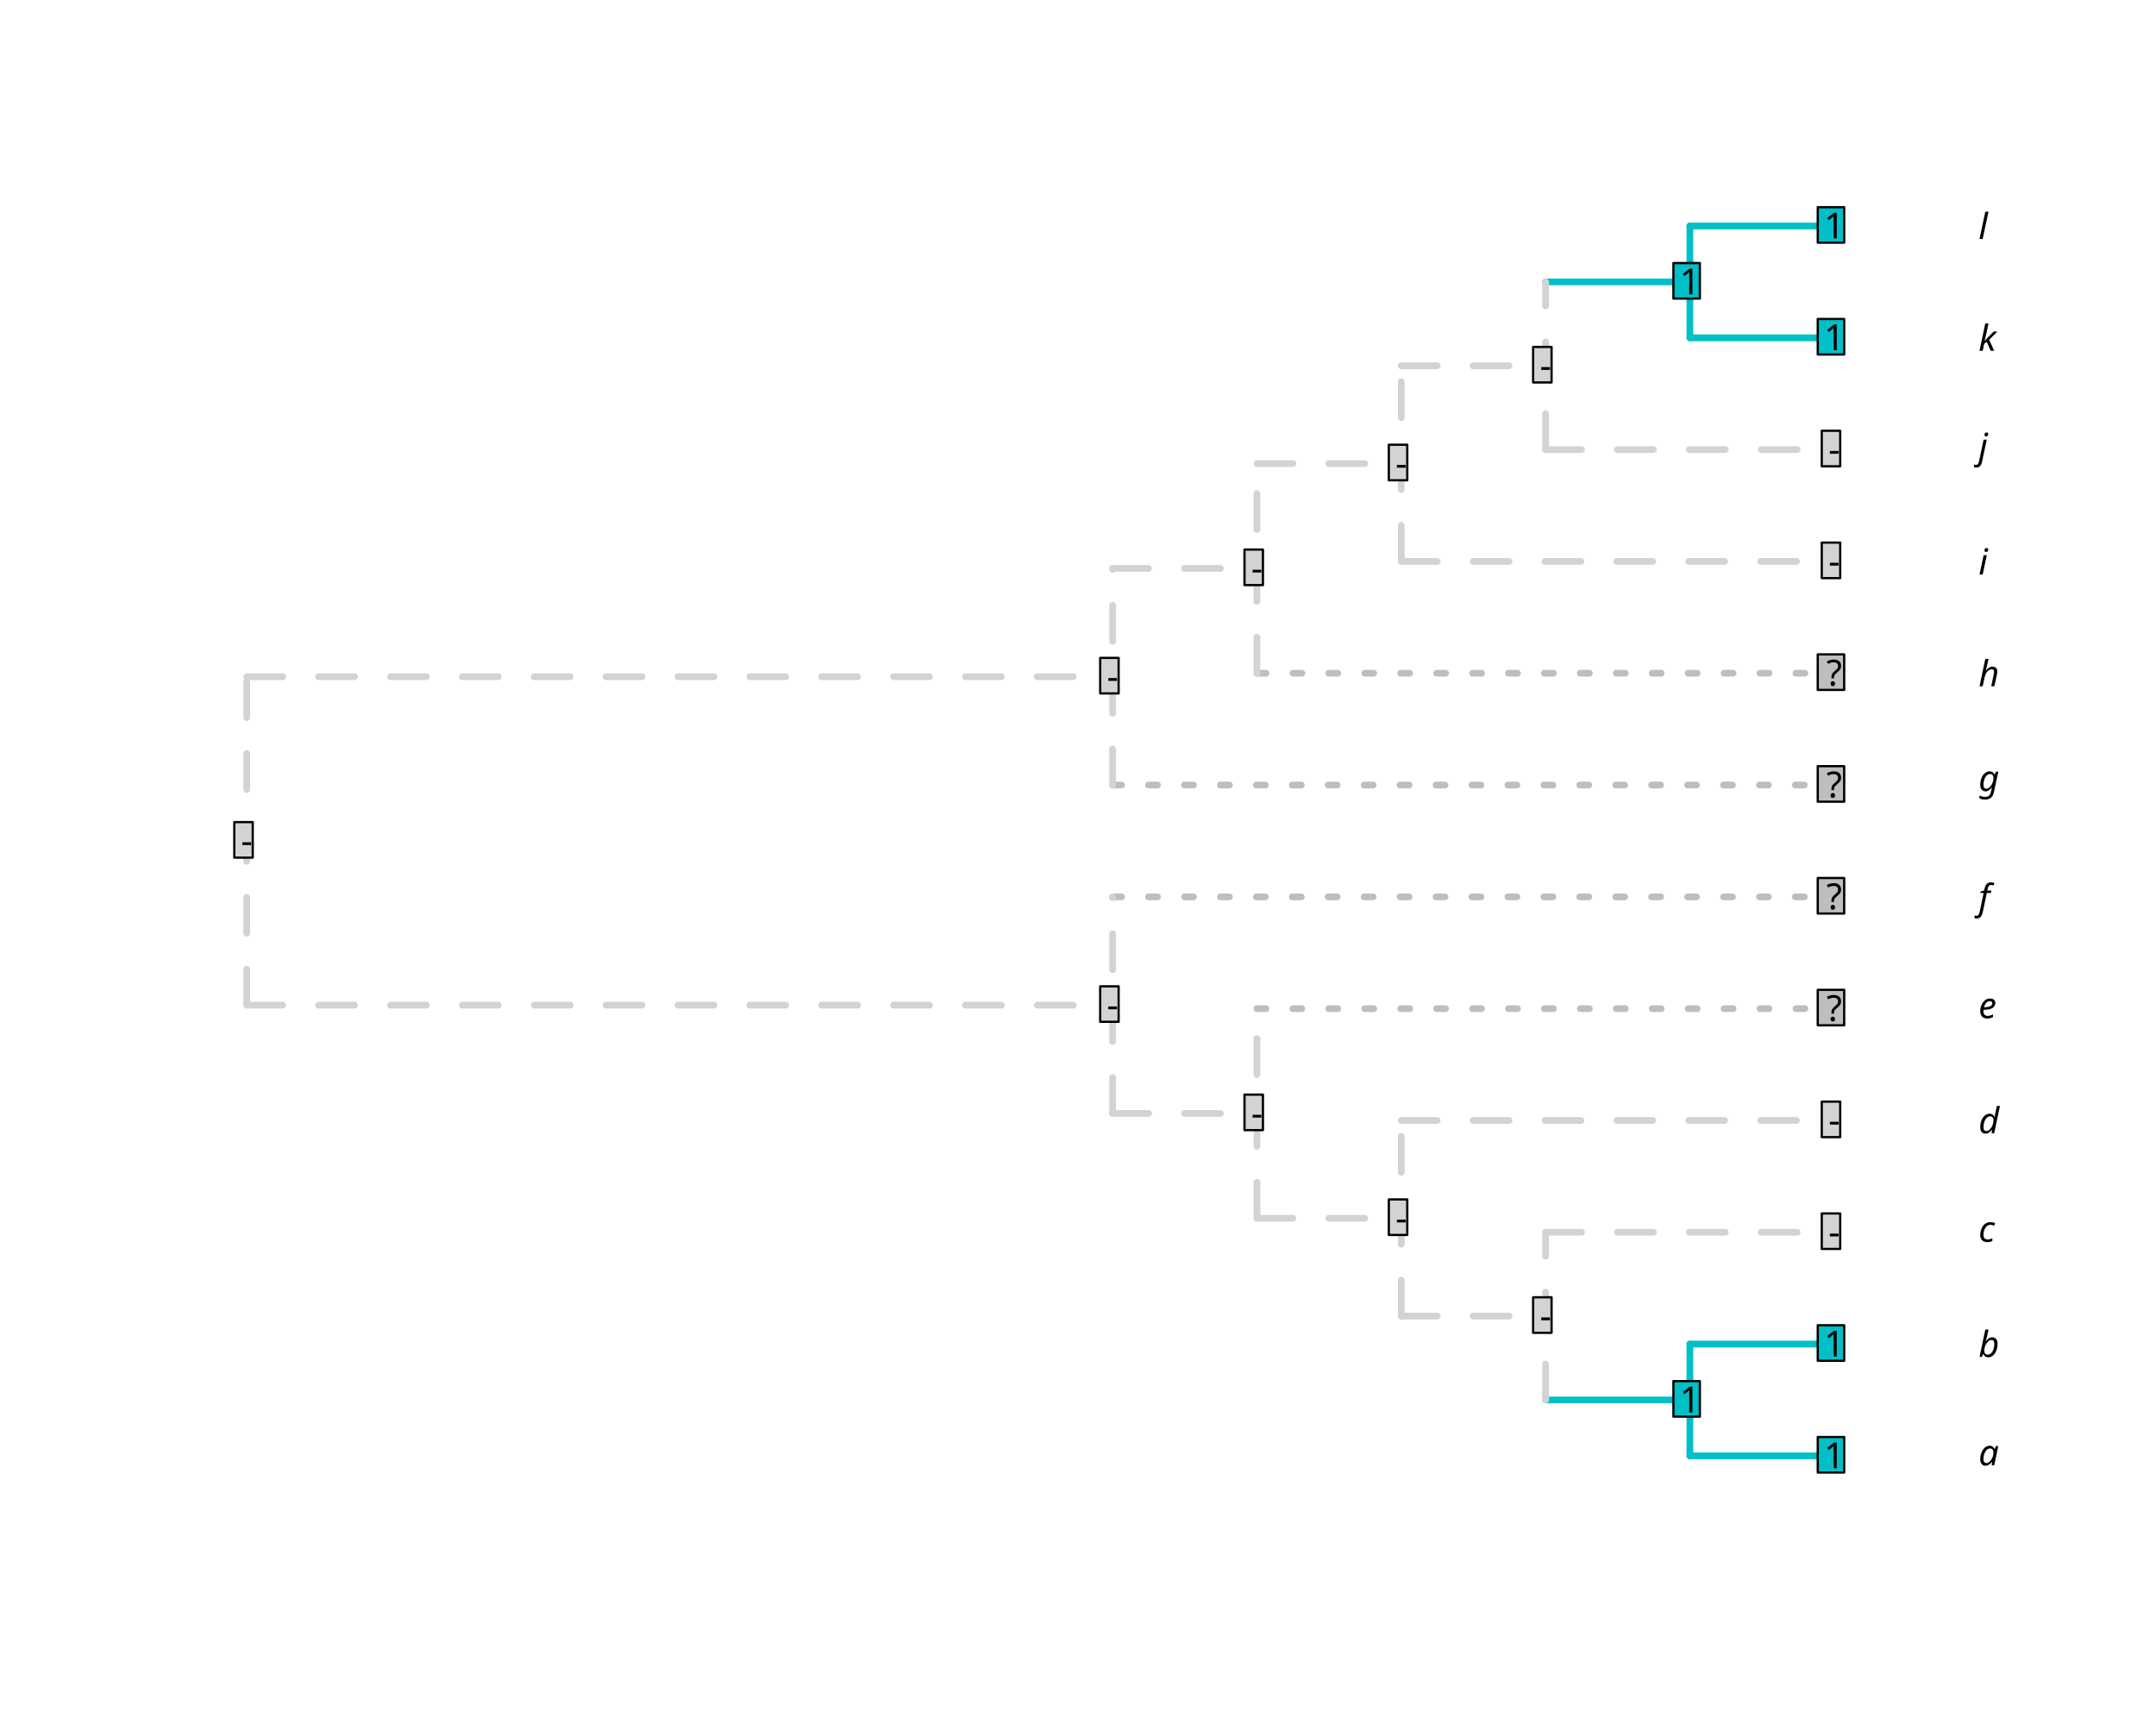
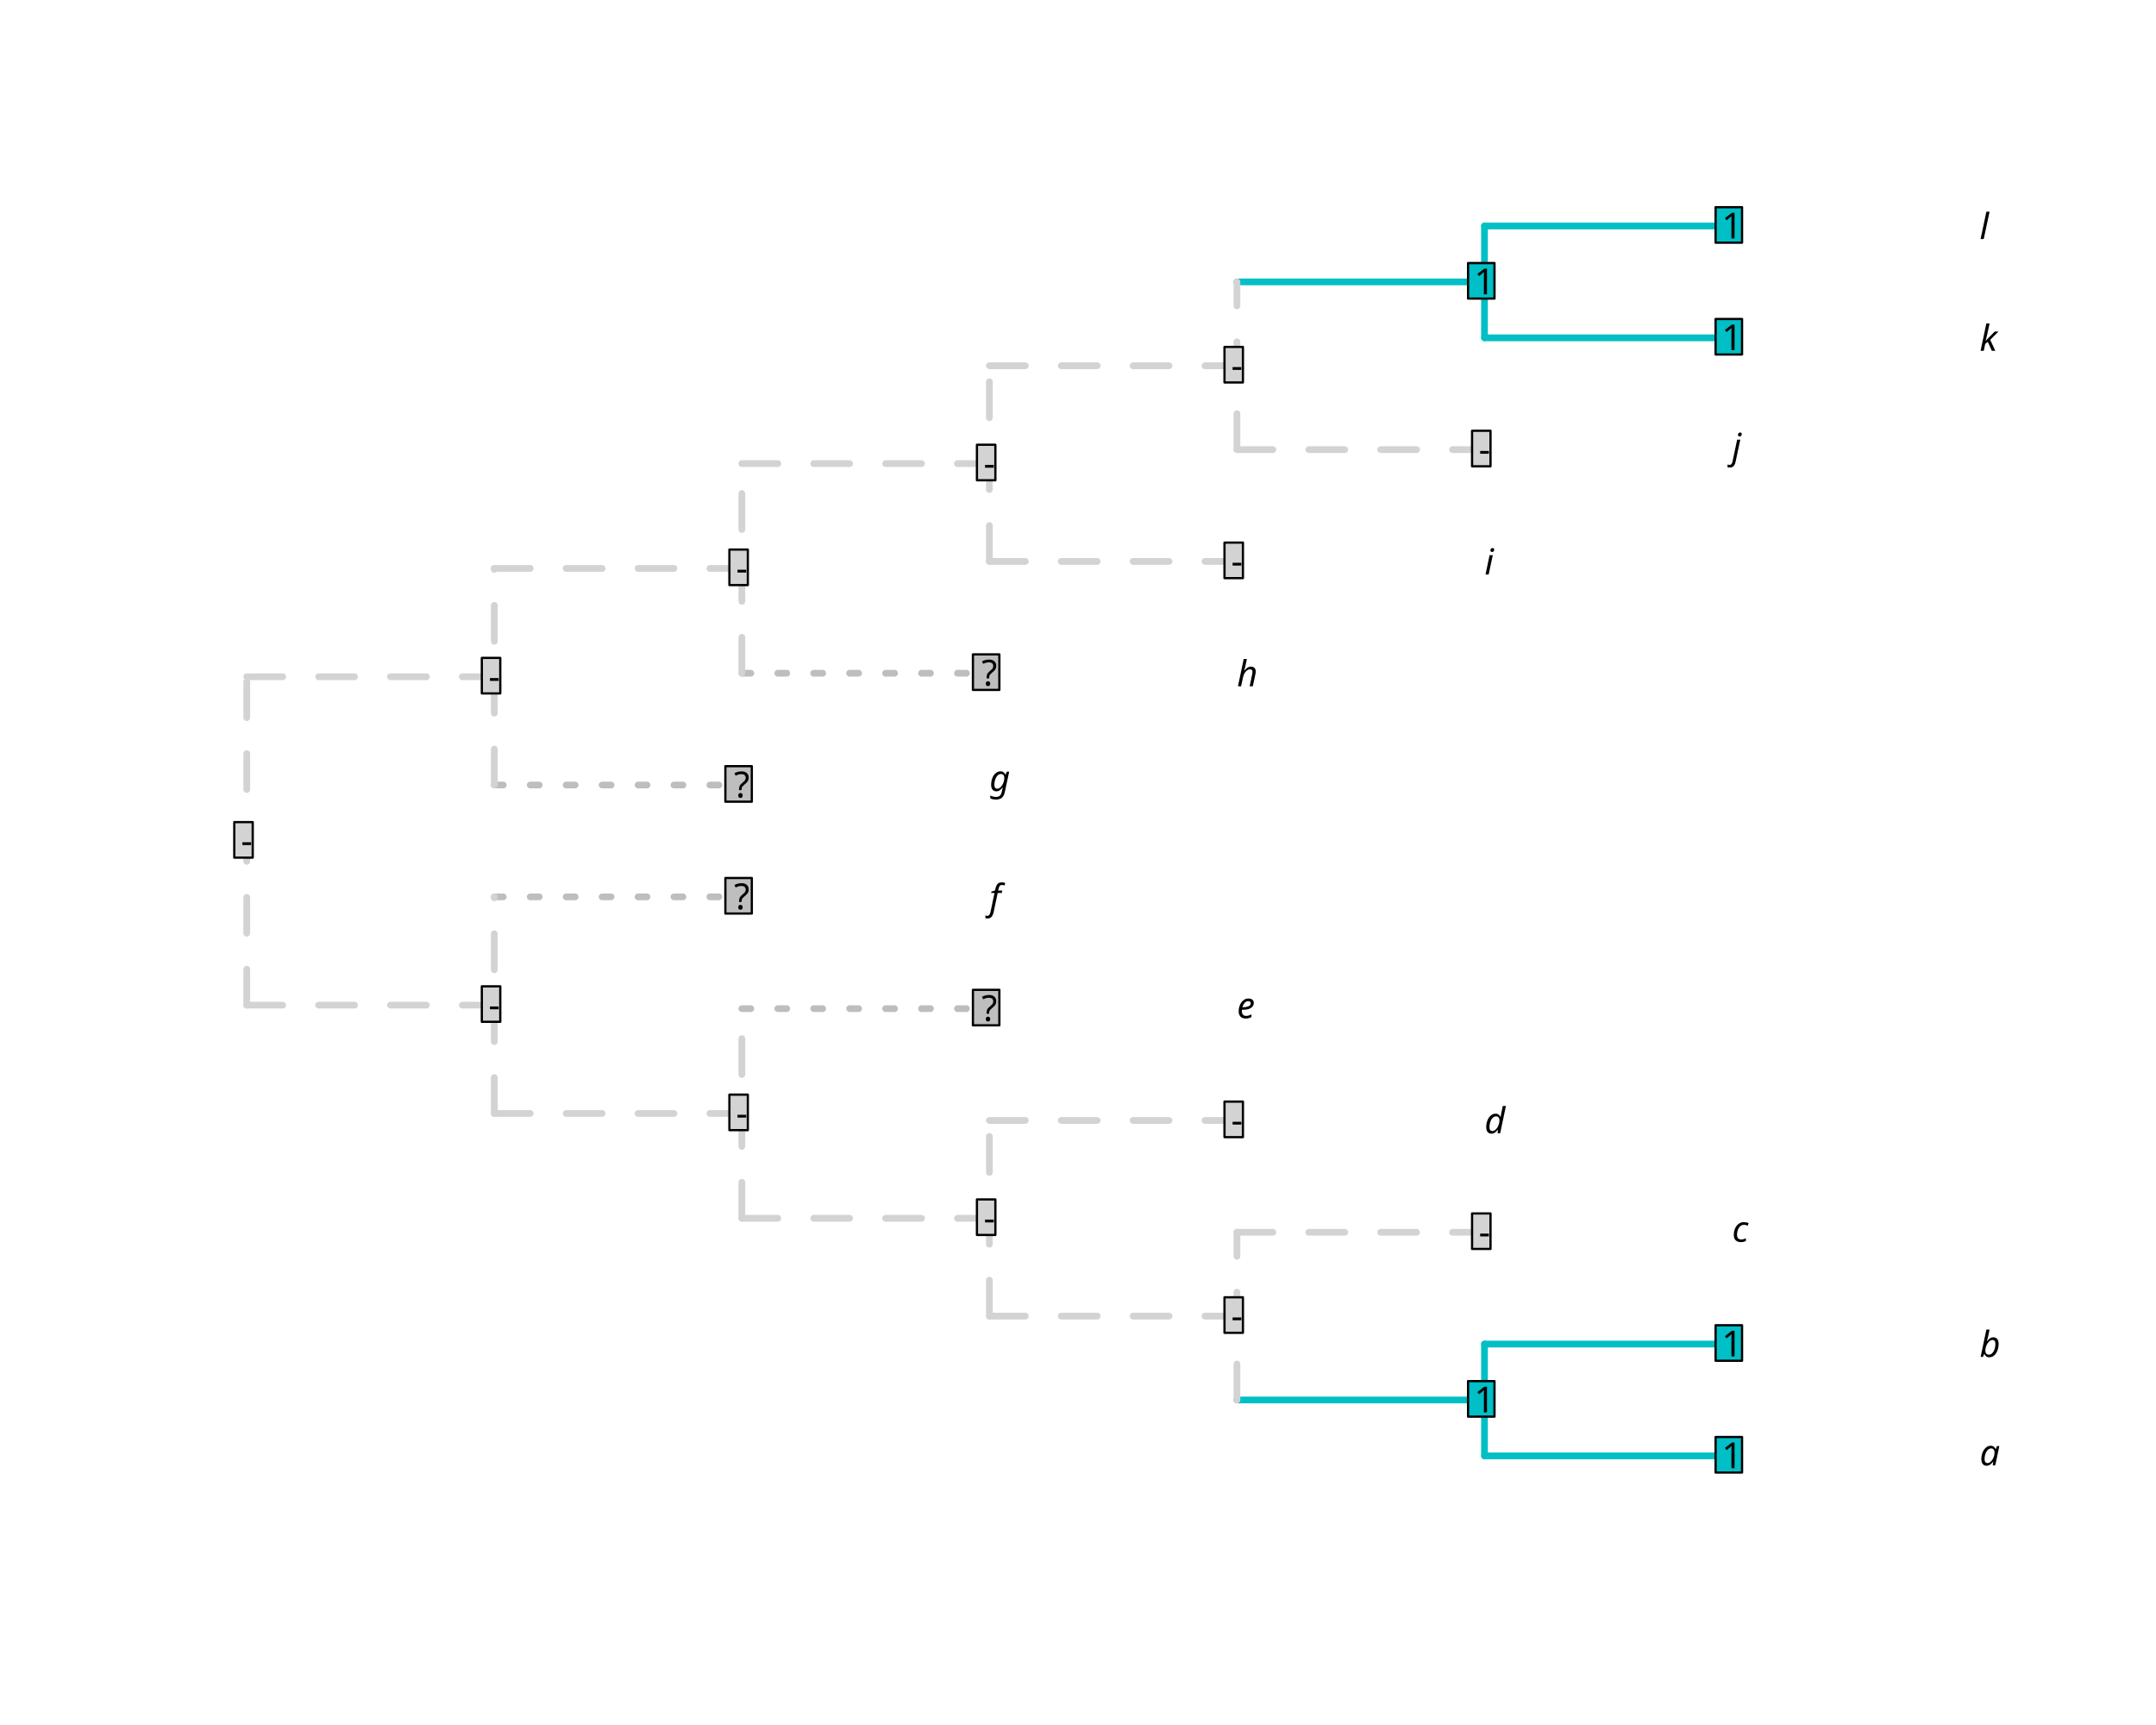
<svg xmlns="http://www.w3.org/2000/svg" class="svglite" data-engine-version="2.0" width="720.00pt" height="576.00pt" viewBox="0 0 720.00 576.00">
  <defs>
    <style type="text/css">
    .svglite line, .svglite polyline, .svglite polygon, .svglite path, .svglite rect, .svglite circle {
      fill: none;
      stroke: #000000;
      stroke-linecap: round;
      stroke-linejoin: round;
      stroke-miterlimit: 10.00;
    }
  </style>
  </defs>
  <rect width="100%" height="100%" style="stroke: none; fill: #FFFFFF;" />
  <defs>
    <clipPath id="cpMC4wMHw3MjAuMDB8MC4wMHw1NzYuMDA=">
      <rect x="0.00" y="0.00" width="720.00" height="576.00" />
    </clipPath>
  </defs>
  <g clip-path="url(#cpMC4wMHw3MjAuMDB8MC4wMHw1NzYuMDA=)">
</g>
  <defs>
    <clipPath id="cpNTkuMDR8Njg5Ljc2fDU5LjA0fDUwMi41Ng==">
      <rect x="59.04" y="59.04" width="630.72" height="443.52" />
    </clipPath>
  </defs>
  <g clip-path="url(#cpNTkuMDR8Njg5Ljc2fDU5LjA0fDUwMi41Ng==)">
-     <line x1="82.40" y1="335.63" x2="371.56" y2="335.63" style="stroke-width: 2.25; stroke: #D3D3D3; stroke-dasharray: 12.00,12.00;" />
-     <line x1="371.56" y1="371.80" x2="419.76" y2="371.80" style="stroke-width: 2.25; stroke: #D3D3D3; stroke-dasharray: 12.00,12.00;" />
-     <line x1="419.76" y1="406.80" x2="467.95" y2="406.80" style="stroke-width: 2.25; stroke: #D3D3D3; stroke-dasharray: 12.00,12.00;" />
-     <line x1="467.95" y1="439.47" x2="516.15" y2="439.47" style="stroke-width: 2.25; stroke: #D3D3D3; stroke-dasharray: 12.00,12.00;" />
-     <line x1="516.15" y1="467.47" x2="564.34" y2="467.47" style="stroke-width: 2.25; stroke: #00BFC6;" />
-     <line x1="564.34" y1="486.13" x2="612.54" y2="486.13" style="stroke-width: 2.25; stroke: #00BFC6;" />
-     <line x1="564.34" y1="448.80" x2="612.54" y2="448.80" style="stroke-width: 2.25; stroke: #00BFC6;" />
-     <line x1="516.15" y1="411.47" x2="612.54" y2="411.47" style="stroke-width: 2.25; stroke: #D3D3D3; stroke-dasharray: 12.00,12.00;" />
-     <line x1="467.95" y1="374.13" x2="612.54" y2="374.13" style="stroke-width: 2.25; stroke: #D3D3D3; stroke-dasharray: 12.00,12.00;" />
-     <line x1="419.76" y1="336.80" x2="612.54" y2="336.80" style="stroke-width: 2.25; stroke: #BEBEBE; stroke-dasharray: 3.00,9.00;" />
-     <line x1="371.56" y1="299.47" x2="612.54" y2="299.47" style="stroke-width: 2.25; stroke: #BEBEBE; stroke-dasharray: 3.00,9.00;" />
-     <line x1="82.40" y1="225.97" x2="371.56" y2="225.97" style="stroke-width: 2.25; stroke: #D3D3D3; stroke-dasharray: 12.00,12.00;" />
-     <line x1="371.56" y1="262.13" x2="612.54" y2="262.13" style="stroke-width: 2.25; stroke: #BEBEBE; stroke-dasharray: 3.00,9.00;" />
-     <line x1="371.56" y1="189.80" x2="419.76" y2="189.80" style="stroke-width: 2.25; stroke: #D3D3D3; stroke-dasharray: 12.00,12.00;" />
-     <line x1="419.76" y1="224.80" x2="612.54" y2="224.80" style="stroke-width: 2.25; stroke: #BEBEBE; stroke-dasharray: 3.00,9.00;" />
-     <line x1="419.76" y1="154.80" x2="467.95" y2="154.80" style="stroke-width: 2.25; stroke: #D3D3D3; stroke-dasharray: 12.00,12.00;" />
-     <line x1="467.95" y1="187.47" x2="612.54" y2="187.47" style="stroke-width: 2.25; stroke: #D3D3D3; stroke-dasharray: 12.00,12.00;" />
-     <line x1="467.95" y1="122.13" x2="516.15" y2="122.13" style="stroke-width: 2.25; stroke: #D3D3D3; stroke-dasharray: 12.00,12.00;" />
-     <line x1="516.15" y1="150.13" x2="612.54" y2="150.13" style="stroke-width: 2.25; stroke: #D3D3D3; stroke-dasharray: 12.00,12.00;" />
-     <line x1="516.15" y1="94.13" x2="564.34" y2="94.13" style="stroke-width: 2.25; stroke: #00BFC6;" />
-     <line x1="564.34" y1="112.80" x2="612.54" y2="112.80" style="stroke-width: 2.25; stroke: #00BFC6;" />
-     <line x1="564.34" y1="75.47" x2="612.54" y2="75.47" style="stroke-width: 2.25; stroke: #00BFC6;" />
+     <line x1="82.40" y1="335.63" x2="165.07" y2="335.63" style="stroke-width: 2.25; stroke: #D3D3D3; stroke-dasharray: 12.00,12.00;" />
+     <line x1="165.07" y1="371.80" x2="247.74" y2="371.80" style="stroke-width: 2.25; stroke: #D3D3D3; stroke-dasharray: 12.00,12.00;" />
+     <line x1="247.74" y1="406.80" x2="330.41" y2="406.80" style="stroke-width: 2.25; stroke: #D3D3D3; stroke-dasharray: 12.00,12.00;" />
+     <line x1="330.41" y1="439.47" x2="413.08" y2="439.47" style="stroke-width: 2.25; stroke: #D3D3D3; stroke-dasharray: 12.00,12.00;" />
+     <line x1="413.08" y1="467.47" x2="495.75" y2="467.47" style="stroke-width: 2.25; stroke: #00BFC6;" />
+     <line x1="495.75" y1="486.13" x2="578.42" y2="486.13" style="stroke-width: 2.25; stroke: #00BFC6;" />
+     <line x1="495.75" y1="448.80" x2="578.42" y2="448.80" style="stroke-width: 2.25; stroke: #00BFC6;" />
+     <line x1="413.08" y1="411.47" x2="495.75" y2="411.47" style="stroke-width: 2.25; stroke: #D3D3D3; stroke-dasharray: 12.00,12.00;" />
+     <line x1="330.41" y1="374.13" x2="413.08" y2="374.13" style="stroke-width: 2.25; stroke: #D3D3D3; stroke-dasharray: 12.00,12.00;" />
+     <line x1="247.74" y1="336.80" x2="330.41" y2="336.80" style="stroke-width: 2.25; stroke: #BEBEBE; stroke-dasharray: 3.00,9.00;" />
+     <line x1="165.07" y1="299.47" x2="247.74" y2="299.47" style="stroke-width: 2.25; stroke: #BEBEBE; stroke-dasharray: 3.00,9.00;" />
+     <line x1="82.40" y1="225.97" x2="165.07" y2="225.97" style="stroke-width: 2.25; stroke: #D3D3D3; stroke-dasharray: 12.00,12.00;" />
+     <line x1="165.07" y1="262.13" x2="247.74" y2="262.13" style="stroke-width: 2.25; stroke: #BEBEBE; stroke-dasharray: 3.00,9.00;" />
+     <line x1="165.07" y1="189.80" x2="247.74" y2="189.80" style="stroke-width: 2.25; stroke: #D3D3D3; stroke-dasharray: 12.00,12.00;" />
+     <line x1="247.74" y1="224.80" x2="330.41" y2="224.80" style="stroke-width: 2.25; stroke: #BEBEBE; stroke-dasharray: 3.00,9.00;" />
+     <line x1="247.74" y1="154.80" x2="330.41" y2="154.80" style="stroke-width: 2.25; stroke: #D3D3D3; stroke-dasharray: 12.00,12.00;" />
+     <line x1="330.41" y1="187.47" x2="413.08" y2="187.47" style="stroke-width: 2.25; stroke: #D3D3D3; stroke-dasharray: 12.00,12.00;" />
+     <line x1="330.41" y1="122.13" x2="413.08" y2="122.13" style="stroke-width: 2.25; stroke: #D3D3D3; stroke-dasharray: 12.00,12.00;" />
+     <line x1="413.08" y1="150.13" x2="495.75" y2="150.13" style="stroke-width: 2.25; stroke: #D3D3D3; stroke-dasharray: 12.00,12.00;" />
+     <line x1="413.08" y1="94.13" x2="495.75" y2="94.13" style="stroke-width: 2.25; stroke: #00BFC6;" />
+     <line x1="495.75" y1="112.80" x2="578.42" y2="112.80" style="stroke-width: 2.25; stroke: #00BFC6;" />
+     <line x1="495.75" y1="75.47" x2="578.42" y2="75.47" style="stroke-width: 2.25; stroke: #00BFC6;" />
    <line x1="82.40" y1="335.63" x2="82.40" y2="225.97" style="stroke-width: 2.25; stroke: #D3D3D3; stroke-dasharray: 12.00,12.00;" />
-     <line x1="371.56" y1="371.80" x2="371.56" y2="299.47" style="stroke-width: 2.25; stroke: #D3D3D3; stroke-dasharray: 12.00,12.00;" />
-     <line x1="419.76" y1="406.80" x2="419.76" y2="336.80" style="stroke-width: 2.25; stroke: #D3D3D3; stroke-dasharray: 12.00,12.00;" />
-     <line x1="467.95" y1="439.47" x2="467.95" y2="374.13" style="stroke-width: 2.25; stroke: #D3D3D3; stroke-dasharray: 12.00,12.00;" />
-     <line x1="516.15" y1="467.47" x2="516.15" y2="411.47" style="stroke-width: 2.25; stroke: #D3D3D3; stroke-dasharray: 12.00,12.00;" />
-     <line x1="564.34" y1="486.13" x2="564.34" y2="448.80" style="stroke-width: 2.25; stroke: #00BFC6;" />
-     <line x1="371.56" y1="262.13" x2="371.56" y2="189.80" style="stroke-width: 2.25; stroke: #D3D3D3; stroke-dasharray: 12.00,12.00;" />
-     <line x1="419.76" y1="224.80" x2="419.76" y2="154.80" style="stroke-width: 2.25; stroke: #D3D3D3; stroke-dasharray: 12.00,12.00;" />
-     <line x1="467.95" y1="187.47" x2="467.95" y2="122.13" style="stroke-width: 2.25; stroke: #D3D3D3; stroke-dasharray: 12.00,12.00;" />
-     <line x1="516.15" y1="150.13" x2="516.15" y2="94.13" style="stroke-width: 2.25; stroke: #D3D3D3; stroke-dasharray: 12.00,12.00;" />
-     <line x1="564.34" y1="112.80" x2="564.34" y2="75.47" style="stroke-width: 2.25; stroke: #00BFC6;" />
-     <text x="660.73" y="489.30" style="font-size: 12.00px; font-style: italic; font-family: sans;" textLength="6.67px" lengthAdjust="spacingAndGlyphs">a</text>
-     <text x="660.73" y="453.09" style="font-size: 12.00px; font-style: italic; font-family: sans;" textLength="6.67px" lengthAdjust="spacingAndGlyphs">b</text>
-     <text x="660.73" y="414.64" style="font-size: 12.00px; font-style: italic; font-family: sans;" textLength="6.00px" lengthAdjust="spacingAndGlyphs">c</text>
-     <text x="660.73" y="378.42" style="font-size: 12.00px; font-style: italic; font-family: sans;" textLength="6.67px" lengthAdjust="spacingAndGlyphs">d</text>
-     <text x="660.73" y="339.97" style="font-size: 12.00px; font-style: italic; font-family: sans;" textLength="6.67px" lengthAdjust="spacingAndGlyphs">e</text>
-     <text x="660.73" y="303.81" style="font-size: 12.00px; font-style: italic; font-family: sans;" textLength="3.33px" lengthAdjust="spacingAndGlyphs">f</text>
-     <text x="660.73" y="264.11" style="font-size: 12.00px; font-style: italic; font-family: sans;" textLength="6.67px" lengthAdjust="spacingAndGlyphs">g</text>
-     <text x="660.73" y="229.15" style="font-size: 12.00px; font-style: italic; font-family: sans;" textLength="6.67px" lengthAdjust="spacingAndGlyphs">h</text>
-     <text x="660.73" y="191.82" style="font-size: 12.00px; font-style: italic; font-family: sans;" textLength="2.66px" lengthAdjust="spacingAndGlyphs">i</text>
-     <text x="660.73" y="153.24" style="font-size: 12.00px; font-style: italic; font-family: sans;" textLength="2.66px" lengthAdjust="spacingAndGlyphs">j</text>
-     <text x="660.73" y="117.15" style="font-size: 12.00px; font-style: italic; font-family: sans;" textLength="6.00px" lengthAdjust="spacingAndGlyphs">k</text>
-     <text x="660.73" y="79.82" style="font-size: 12.00px; font-style: italic; font-family: sans;" textLength="2.66px" lengthAdjust="spacingAndGlyphs">l</text>
-     <rect x="607.04" y="479.84" width="8.83" height="11.86" style="stroke-width: 0.75; fill: #00BFC6;" />
-     <rect x="607.04" y="442.51" width="8.83" height="11.86" style="stroke-width: 0.75; fill: #00BFC6;" />
-     <rect x="608.38" y="405.18" width="6.16" height="11.86" style="stroke-width: 0.75; fill: #D3D3D3;" />
-     <rect x="608.38" y="367.84" width="6.16" height="11.86" style="stroke-width: 0.75; fill: #D3D3D3;" />
-     <rect x="607.04" y="330.51" width="8.83" height="11.86" style="stroke-width: 0.75; fill: #BEBEBE;" />
-     <rect x="607.04" y="293.18" width="8.83" height="11.86" style="stroke-width: 0.75; fill: #BEBEBE;" />
-     <rect x="607.04" y="255.84" width="8.83" height="11.86" style="stroke-width: 0.75; fill: #BEBEBE;" />
-     <rect x="607.04" y="218.51" width="8.83" height="11.86" style="stroke-width: 0.75; fill: #BEBEBE;" />
-     <rect x="608.38" y="181.18" width="6.16" height="11.86" style="stroke-width: 0.75; fill: #D3D3D3;" />
-     <rect x="608.38" y="143.84" width="6.16" height="11.86" style="stroke-width: 0.75; fill: #D3D3D3;" />
-     <rect x="607.04" y="106.51" width="8.83" height="11.86" style="stroke-width: 0.75; fill: #00BFC6;" />
-     <rect x="607.04" y="69.18" width="8.83" height="11.86" style="stroke-width: 0.75; fill: #00BFC6;" />
+     <line x1="165.07" y1="371.80" x2="165.07" y2="299.47" style="stroke-width: 2.25; stroke: #D3D3D3; stroke-dasharray: 12.00,12.00;" />
+     <line x1="247.74" y1="406.80" x2="247.74" y2="336.80" style="stroke-width: 2.25; stroke: #D3D3D3; stroke-dasharray: 12.00,12.00;" />
+     <line x1="330.41" y1="439.47" x2="330.41" y2="374.13" style="stroke-width: 2.25; stroke: #D3D3D3; stroke-dasharray: 12.00,12.00;" />
+     <line x1="413.08" y1="467.47" x2="413.08" y2="411.47" style="stroke-width: 2.25; stroke: #D3D3D3; stroke-dasharray: 12.00,12.00;" />
+     <line x1="495.75" y1="486.13" x2="495.75" y2="448.80" style="stroke-width: 2.25; stroke: #00BFC6;" />
+     <line x1="165.07" y1="262.13" x2="165.07" y2="189.80" style="stroke-width: 2.25; stroke: #D3D3D3; stroke-dasharray: 12.00,12.00;" />
+     <line x1="247.74" y1="224.80" x2="247.74" y2="154.80" style="stroke-width: 2.25; stroke: #D3D3D3; stroke-dasharray: 12.00,12.00;" />
+     <line x1="330.41" y1="187.47" x2="330.41" y2="122.13" style="stroke-width: 2.25; stroke: #D3D3D3; stroke-dasharray: 12.00,12.00;" />
+     <line x1="413.08" y1="150.13" x2="413.08" y2="94.13" style="stroke-width: 2.25; stroke: #D3D3D3; stroke-dasharray: 12.00,12.00;" />
+     <line x1="495.75" y1="112.80" x2="495.75" y2="75.47" style="stroke-width: 2.25; stroke: #00BFC6;" />
+     <text x="661.09" y="489.30" style="font-size: 12.00px; font-style: italic; font-family: sans;" textLength="6.67px" lengthAdjust="spacingAndGlyphs">a</text>
+     <text x="661.09" y="453.09" style="font-size: 12.00px; font-style: italic; font-family: sans;" textLength="6.67px" lengthAdjust="spacingAndGlyphs">b</text>
+     <text x="578.42" y="414.64" style="font-size: 12.00px; font-style: italic; font-family: sans;" textLength="6.00px" lengthAdjust="spacingAndGlyphs">c</text>
+     <text x="495.75" y="378.42" style="font-size: 12.00px; font-style: italic; font-family: sans;" textLength="6.67px" lengthAdjust="spacingAndGlyphs">d</text>
+     <text x="413.08" y="339.97" style="font-size: 12.00px; font-style: italic; font-family: sans;" textLength="6.67px" lengthAdjust="spacingAndGlyphs">e</text>
+     <text x="330.41" y="303.81" style="font-size: 12.00px; font-style: italic; font-family: sans;" textLength="3.33px" lengthAdjust="spacingAndGlyphs">f</text>
+     <text x="330.41" y="264.11" style="font-size: 12.00px; font-style: italic; font-family: sans;" textLength="6.67px" lengthAdjust="spacingAndGlyphs">g</text>
+     <text x="413.08" y="229.15" style="font-size: 12.00px; font-style: italic; font-family: sans;" textLength="6.67px" lengthAdjust="spacingAndGlyphs">h</text>
+     <text x="495.75" y="191.82" style="font-size: 12.00px; font-style: italic; font-family: sans;" textLength="2.66px" lengthAdjust="spacingAndGlyphs">i</text>
+     <text x="578.42" y="153.24" style="font-size: 12.00px; font-style: italic; font-family: sans;" textLength="2.66px" lengthAdjust="spacingAndGlyphs">j</text>
+     <text x="661.09" y="117.15" style="font-size: 12.00px; font-style: italic; font-family: sans;" textLength="6.00px" lengthAdjust="spacingAndGlyphs">k</text>
+     <text x="661.09" y="79.82" style="font-size: 12.00px; font-style: italic; font-family: sans;" textLength="2.66px" lengthAdjust="spacingAndGlyphs">l</text>
+     <rect x="572.93" y="479.84" width="8.83" height="11.86" style="stroke-width: 0.75; fill: #00BFC6;" />
+     <rect x="572.93" y="442.51" width="8.83" height="11.86" style="stroke-width: 0.75; fill: #00BFC6;" />
+     <rect x="491.60" y="405.18" width="6.16" height="11.86" style="stroke-width: 0.75; fill: #D3D3D3;" />
+     <rect x="408.92" y="367.84" width="6.16" height="11.86" style="stroke-width: 0.75; fill: #D3D3D3;" />
+     <rect x="324.91" y="330.51" width="8.83" height="11.86" style="stroke-width: 0.75; fill: #BEBEBE;" />
+     <rect x="242.24" y="293.18" width="8.83" height="11.86" style="stroke-width: 0.75; fill: #BEBEBE;" />
+     <rect x="242.24" y="255.84" width="8.83" height="11.86" style="stroke-width: 0.75; fill: #BEBEBE;" />
+     <rect x="324.91" y="218.51" width="8.83" height="11.86" style="stroke-width: 0.75; fill: #BEBEBE;" />
+     <rect x="408.92" y="181.18" width="6.16" height="11.86" style="stroke-width: 0.75; fill: #D3D3D3;" />
+     <rect x="491.60" y="143.84" width="6.16" height="11.86" style="stroke-width: 0.75; fill: #D3D3D3;" />
+     <rect x="572.93" y="106.51" width="8.83" height="11.86" style="stroke-width: 0.75; fill: #00BFC6;" />
+     <rect x="572.93" y="69.18" width="8.83" height="11.86" style="stroke-width: 0.75; fill: #00BFC6;" />
    <rect x="78.24" y="274.51" width="6.16" height="11.86" style="stroke-width: 0.75; fill: #D3D3D3;" />
-     <rect x="367.41" y="329.34" width="6.16" height="11.86" style="stroke-width: 0.75; fill: #D3D3D3;" />
-     <rect x="415.60" y="365.51" width="6.16" height="11.86" style="stroke-width: 0.75; fill: #D3D3D3;" />
-     <rect x="463.80" y="400.51" width="6.16" height="11.86" style="stroke-width: 0.75; fill: #D3D3D3;" />
-     <rect x="511.99" y="433.18" width="6.16" height="11.86" style="stroke-width: 0.75; fill: #D3D3D3;" />
-     <rect x="558.84" y="461.18" width="8.83" height="11.86" style="stroke-width: 0.75; fill: #00BFC6;" />
-     <rect x="367.41" y="219.68" width="6.16" height="11.86" style="stroke-width: 0.75; fill: #D3D3D3;" />
-     <rect x="415.60" y="183.51" width="6.16" height="11.86" style="stroke-width: 0.75; fill: #D3D3D3;" />
-     <rect x="463.80" y="148.51" width="6.16" height="11.86" style="stroke-width: 0.75; fill: #D3D3D3;" />
-     <rect x="511.99" y="115.84" width="6.16" height="11.86" style="stroke-width: 0.75; fill: #D3D3D3;" />
-     <rect x="558.84" y="87.84" width="8.83" height="11.86" style="stroke-width: 0.75; fill: #00BFC6;" />
-     <text x="612.54" y="490.26" text-anchor="middle" style="font-size: 12.00px; font-family: sans;" textLength="6.67px" lengthAdjust="spacingAndGlyphs">1</text>
-     <text x="612.54" y="452.93" text-anchor="middle" style="font-size: 12.00px; font-family: sans;" textLength="6.67px" lengthAdjust="spacingAndGlyphs">1</text>
-     <text x="612.54" y="415.60" text-anchor="middle" style="font-size: 12.00px; font-family: sans;" textLength="4.00px" lengthAdjust="spacingAndGlyphs">-</text>
-     <text x="612.54" y="378.26" text-anchor="middle" style="font-size: 12.00px; font-family: sans;" textLength="4.00px" lengthAdjust="spacingAndGlyphs">-</text>
-     <text x="612.54" y="340.93" text-anchor="middle" style="font-size: 12.00px; font-family: sans;" textLength="6.67px" lengthAdjust="spacingAndGlyphs">?</text>
-     <text x="612.54" y="303.60" text-anchor="middle" style="font-size: 12.00px; font-family: sans;" textLength="6.67px" lengthAdjust="spacingAndGlyphs">?</text>
-     <text x="612.54" y="266.26" text-anchor="middle" style="font-size: 12.00px; font-family: sans;" textLength="6.67px" lengthAdjust="spacingAndGlyphs">?</text>
-     <text x="612.54" y="228.93" text-anchor="middle" style="font-size: 12.00px; font-family: sans;" textLength="6.67px" lengthAdjust="spacingAndGlyphs">?</text>
-     <text x="612.54" y="191.60" text-anchor="middle" style="font-size: 12.00px; font-family: sans;" textLength="4.00px" lengthAdjust="spacingAndGlyphs">-</text>
-     <text x="612.54" y="154.26" text-anchor="middle" style="font-size: 12.00px; font-family: sans;" textLength="4.00px" lengthAdjust="spacingAndGlyphs">-</text>
-     <text x="612.54" y="116.93" text-anchor="middle" style="font-size: 12.00px; font-family: sans;" textLength="6.67px" lengthAdjust="spacingAndGlyphs">1</text>
-     <text x="612.54" y="79.60" text-anchor="middle" style="font-size: 12.00px; font-family: sans;" textLength="6.67px" lengthAdjust="spacingAndGlyphs">1</text>
+     <rect x="160.91" y="329.34" width="6.16" height="11.86" style="stroke-width: 0.75; fill: #D3D3D3;" />
+     <rect x="243.58" y="365.51" width="6.16" height="11.86" style="stroke-width: 0.75; fill: #D3D3D3;" />
+     <rect x="326.25" y="400.51" width="6.16" height="11.86" style="stroke-width: 0.75; fill: #D3D3D3;" />
+     <rect x="408.92" y="433.18" width="6.16" height="11.86" style="stroke-width: 0.75; fill: #D3D3D3;" />
+     <rect x="490.26" y="461.18" width="8.83" height="11.86" style="stroke-width: 0.75; fill: #00BFC6;" />
+     <rect x="160.91" y="219.68" width="6.16" height="11.86" style="stroke-width: 0.75; fill: #D3D3D3;" />
+     <rect x="243.58" y="183.51" width="6.16" height="11.86" style="stroke-width: 0.75; fill: #D3D3D3;" />
+     <rect x="326.25" y="148.51" width="6.16" height="11.86" style="stroke-width: 0.75; fill: #D3D3D3;" />
+     <rect x="408.92" y="115.84" width="6.16" height="11.86" style="stroke-width: 0.75; fill: #D3D3D3;" />
+     <rect x="490.26" y="87.84" width="8.83" height="11.86" style="stroke-width: 0.75; fill: #00BFC6;" />
+     <text x="578.42" y="490.26" text-anchor="middle" style="font-size: 12.00px; font-family: sans;" textLength="6.67px" lengthAdjust="spacingAndGlyphs">1</text>
+     <text x="578.42" y="452.93" text-anchor="middle" style="font-size: 12.00px; font-family: sans;" textLength="6.67px" lengthAdjust="spacingAndGlyphs">1</text>
+     <text x="495.75" y="415.60" text-anchor="middle" style="font-size: 12.00px; font-family: sans;" textLength="4.00px" lengthAdjust="spacingAndGlyphs">-</text>
+     <text x="413.08" y="378.26" text-anchor="middle" style="font-size: 12.00px; font-family: sans;" textLength="4.00px" lengthAdjust="spacingAndGlyphs">-</text>
+     <text x="330.41" y="340.93" text-anchor="middle" style="font-size: 12.00px; font-family: sans;" textLength="6.67px" lengthAdjust="spacingAndGlyphs">?</text>
+     <text x="247.74" y="303.60" text-anchor="middle" style="font-size: 12.00px; font-family: sans;" textLength="6.67px" lengthAdjust="spacingAndGlyphs">?</text>
+     <text x="247.74" y="266.26" text-anchor="middle" style="font-size: 12.00px; font-family: sans;" textLength="6.67px" lengthAdjust="spacingAndGlyphs">?</text>
+     <text x="330.41" y="228.93" text-anchor="middle" style="font-size: 12.00px; font-family: sans;" textLength="6.67px" lengthAdjust="spacingAndGlyphs">?</text>
+     <text x="413.08" y="191.60" text-anchor="middle" style="font-size: 12.00px; font-family: sans;" textLength="4.00px" lengthAdjust="spacingAndGlyphs">-</text>
+     <text x="495.75" y="154.26" text-anchor="middle" style="font-size: 12.00px; font-family: sans;" textLength="4.00px" lengthAdjust="spacingAndGlyphs">-</text>
+     <text x="578.42" y="116.93" text-anchor="middle" style="font-size: 12.00px; font-family: sans;" textLength="6.67px" lengthAdjust="spacingAndGlyphs">1</text>
+     <text x="578.42" y="79.60" text-anchor="middle" style="font-size: 12.00px; font-family: sans;" textLength="6.67px" lengthAdjust="spacingAndGlyphs">1</text>
    <text x="82.40" y="284.93" text-anchor="middle" style="font-size: 12.00px; font-family: sans;" textLength="4.00px" lengthAdjust="spacingAndGlyphs">-</text>
-     <text x="371.56" y="339.76" text-anchor="middle" style="font-size: 12.00px; font-family: sans;" textLength="4.00px" lengthAdjust="spacingAndGlyphs">-</text>
-     <text x="419.76" y="375.93" text-anchor="middle" style="font-size: 12.00px; font-family: sans;" textLength="4.00px" lengthAdjust="spacingAndGlyphs">-</text>
-     <text x="467.95" y="410.93" text-anchor="middle" style="font-size: 12.00px; font-family: sans;" textLength="4.00px" lengthAdjust="spacingAndGlyphs">-</text>
-     <text x="516.15" y="443.60" text-anchor="middle" style="font-size: 12.00px; font-family: sans;" textLength="4.00px" lengthAdjust="spacingAndGlyphs">-</text>
-     <text x="564.34" y="471.60" text-anchor="middle" style="font-size: 12.00px; font-family: sans;" textLength="6.67px" lengthAdjust="spacingAndGlyphs">1</text>
-     <text x="371.56" y="230.10" text-anchor="middle" style="font-size: 12.00px; font-family: sans;" textLength="4.00px" lengthAdjust="spacingAndGlyphs">-</text>
-     <text x="419.76" y="193.93" text-anchor="middle" style="font-size: 12.00px; font-family: sans;" textLength="4.00px" lengthAdjust="spacingAndGlyphs">-</text>
-     <text x="467.95" y="158.93" text-anchor="middle" style="font-size: 12.00px; font-family: sans;" textLength="4.00px" lengthAdjust="spacingAndGlyphs">-</text>
-     <text x="516.15" y="126.26" text-anchor="middle" style="font-size: 12.00px; font-family: sans;" textLength="4.00px" lengthAdjust="spacingAndGlyphs">-</text>
-     <text x="564.34" y="98.26" text-anchor="middle" style="font-size: 12.00px; font-family: sans;" textLength="6.67px" lengthAdjust="spacingAndGlyphs">1</text>
+     <text x="165.07" y="339.76" text-anchor="middle" style="font-size: 12.00px; font-family: sans;" textLength="4.00px" lengthAdjust="spacingAndGlyphs">-</text>
+     <text x="247.74" y="375.93" text-anchor="middle" style="font-size: 12.00px; font-family: sans;" textLength="4.00px" lengthAdjust="spacingAndGlyphs">-</text>
+     <text x="330.41" y="410.93" text-anchor="middle" style="font-size: 12.00px; font-family: sans;" textLength="4.00px" lengthAdjust="spacingAndGlyphs">-</text>
+     <text x="413.08" y="443.60" text-anchor="middle" style="font-size: 12.00px; font-family: sans;" textLength="4.00px" lengthAdjust="spacingAndGlyphs">-</text>
+     <text x="495.75" y="471.60" text-anchor="middle" style="font-size: 12.00px; font-family: sans;" textLength="6.67px" lengthAdjust="spacingAndGlyphs">1</text>
+     <text x="165.07" y="230.10" text-anchor="middle" style="font-size: 12.00px; font-family: sans;" textLength="4.00px" lengthAdjust="spacingAndGlyphs">-</text>
+     <text x="247.74" y="193.93" text-anchor="middle" style="font-size: 12.00px; font-family: sans;" textLength="4.00px" lengthAdjust="spacingAndGlyphs">-</text>
+     <text x="330.41" y="158.93" text-anchor="middle" style="font-size: 12.00px; font-family: sans;" textLength="4.00px" lengthAdjust="spacingAndGlyphs">-</text>
+     <text x="413.08" y="126.26" text-anchor="middle" style="font-size: 12.00px; font-family: sans;" textLength="4.00px" lengthAdjust="spacingAndGlyphs">-</text>
+     <text x="495.75" y="98.26" text-anchor="middle" style="font-size: 12.00px; font-family: sans;" textLength="6.67px" lengthAdjust="spacingAndGlyphs">1</text>
  </g>
</svg>
